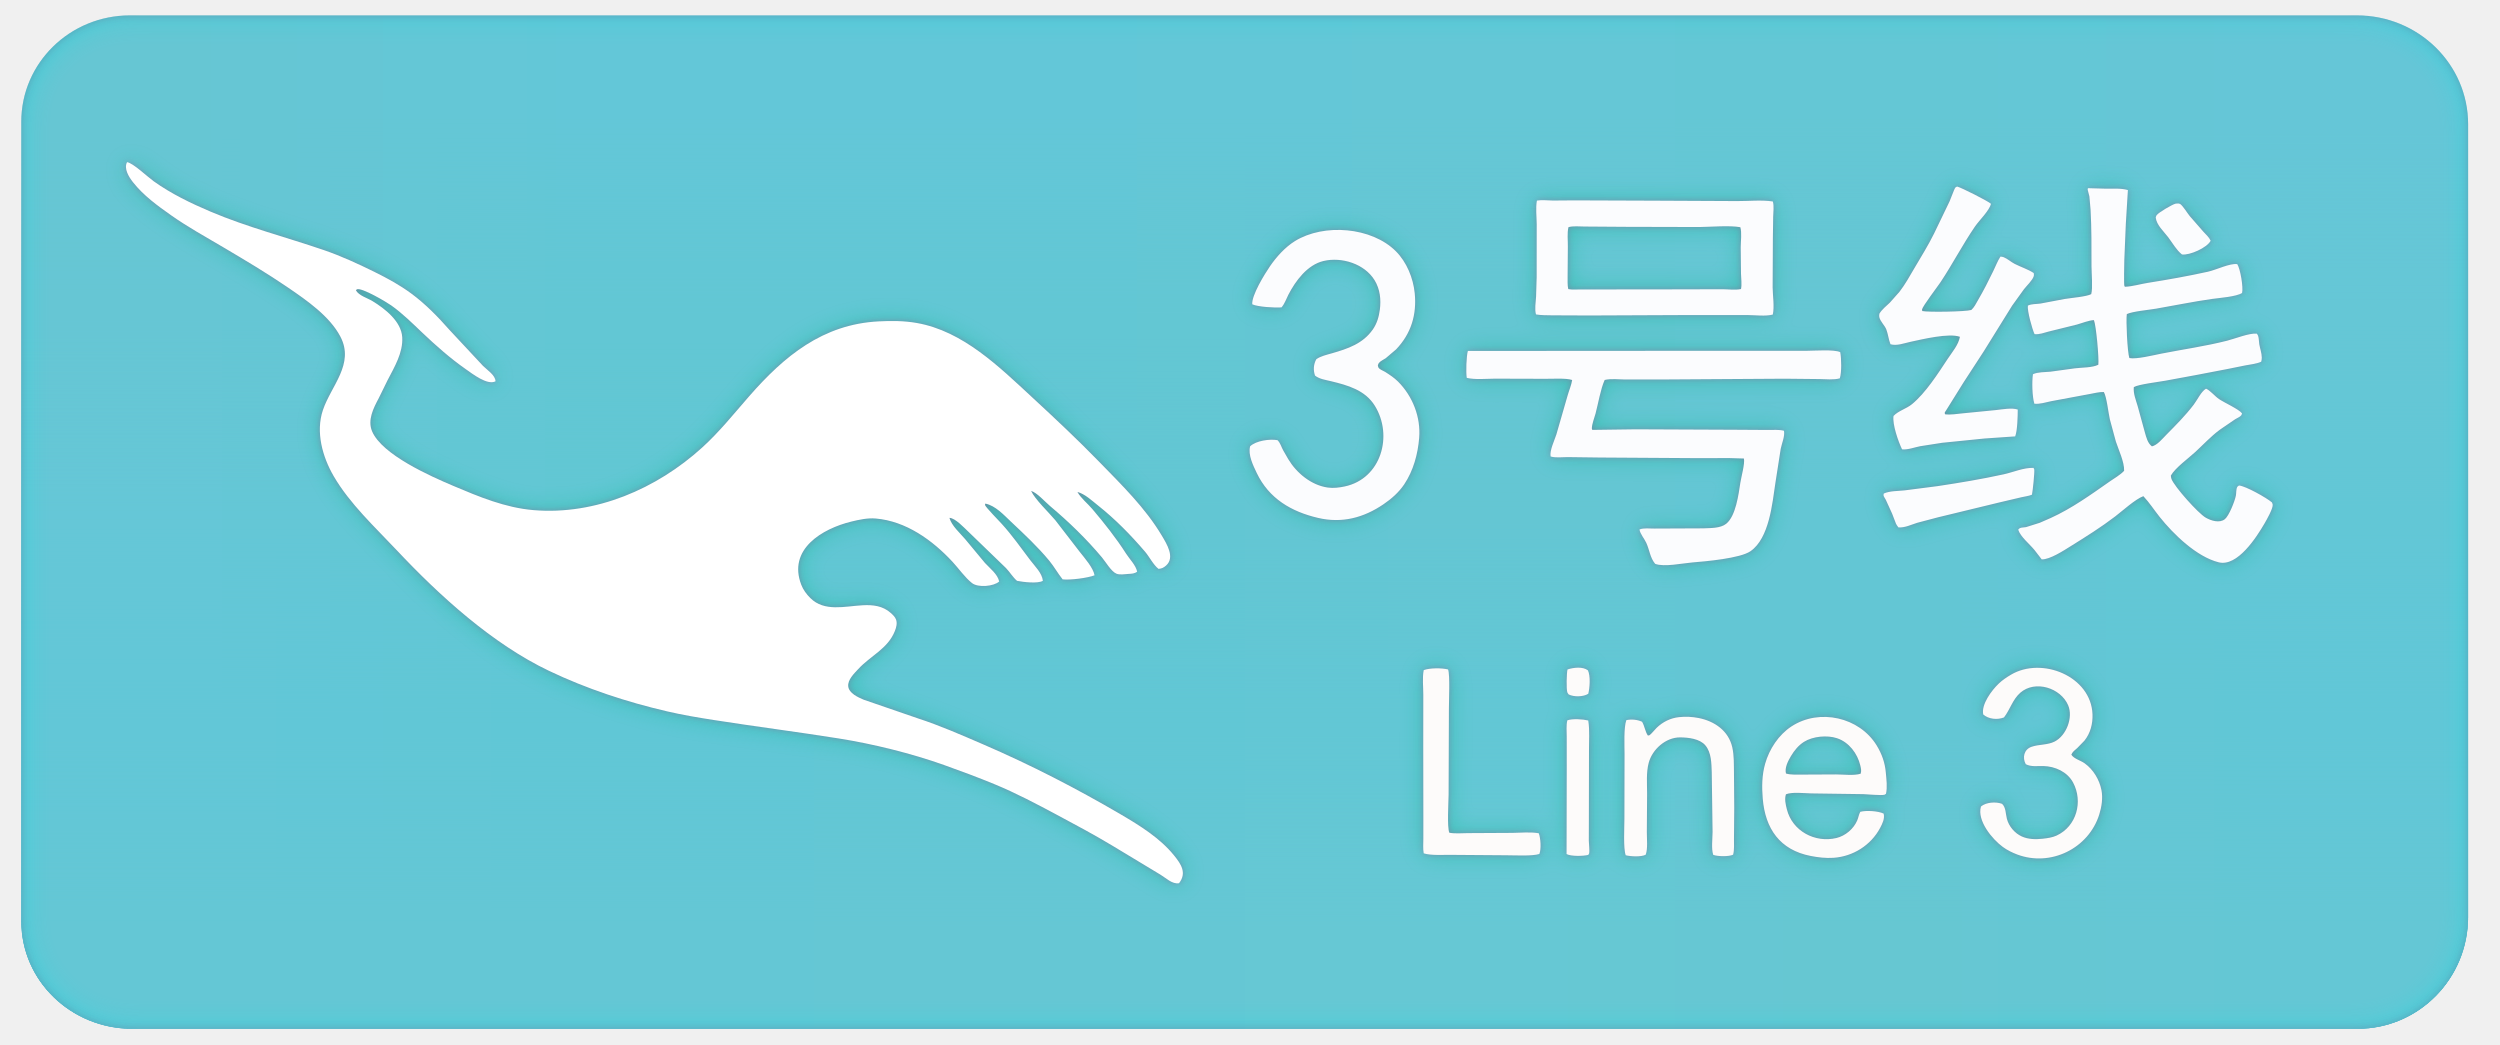
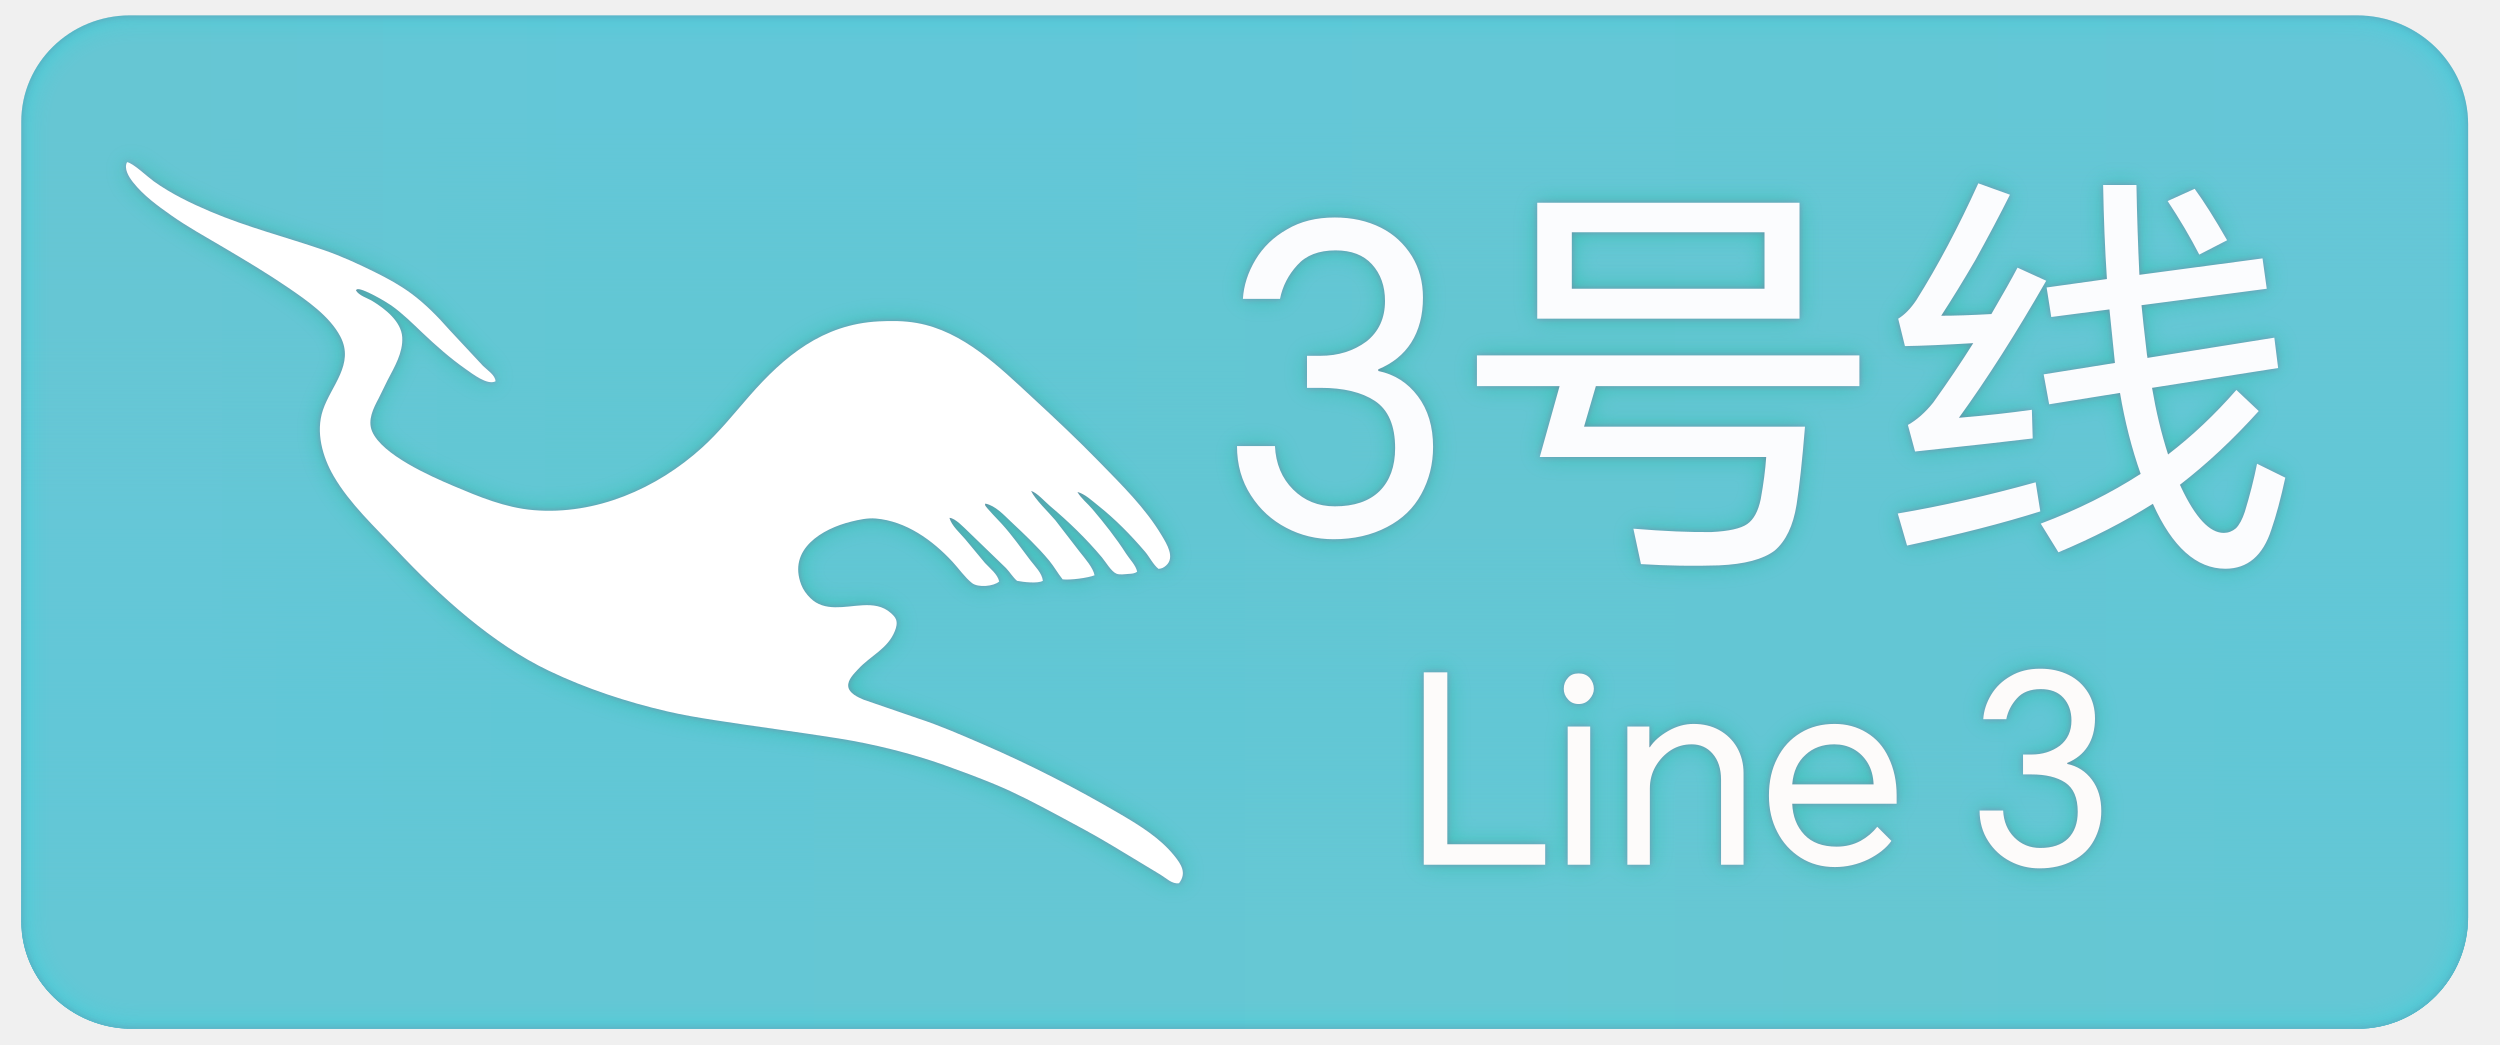
<svg xmlns="http://www.w3.org/2000/svg" xmlns:xlink="http://www.w3.org/1999/xlink" width="1876" height="784" viewBox="0 0 1876 784" role="img" aria-labelledby="line-title">
  <defs>
-     <path id="panel-shape" d="M97.558 11.543 H1768.549 A83.522 81.668 0 0 1 1852.071 93.211 V688.195 A82.97 83.84 0 0 1 1769.101 772.035 H99.278 A83.303 80.583 0 0 1 15.975 691.451 V91.32 A81.583 79.777 0 0 1 97.558 11.543 Z" />
+     <path id="panel-shape" fill="#000000" d="M97.558 11.543 H1768.549 A83.522 81.668 0 0 1 1852.071 93.211 V688.195 A82.97 83.84 0 0 1 1769.101 772.035 H99.278 A83.303 80.583 0 0 1 15.975 691.451 V91.32 A81.583 79.777 0 0 1 97.558 11.543 Z" />
    <clipPath id="panel-clip">
      <use xlink:href="#panel-shape" />
    </clipPath>
-     <path id="panel-outside" fill-rule="evenodd" d="M-55 -55 H1931 V839 H-55 Z M97.558 11.543 H1768.549 A83.522 81.668 0 0 1 1852.071 93.211 V688.195 A82.97 83.84 0 0 1 1769.101 772.035 H99.278 A83.303 80.583 0 0 1 15.975 691.451 V91.32 A81.583 79.777 0 0 1 97.558 11.543 Z" />
+     <path id="panel-outside" fill="#000000" fill-rule="evenodd" d="M-55 -55 H1931 V839 H-55 Z M97.558 11.543 H1768.549 A83.522 81.668 0 0 1 1852.071 93.211 V688.195 A82.97 83.84 0 0 1 1769.101 772.035 H99.278 A83.303 80.583 0 0 1 15.975 691.451 V91.32 A81.583 79.777 0 0 1 97.558 11.543 Z" />
    <linearGradient id="color-row-0" gradientUnits="userSpaceOnUse" x1="126.141" x2="1741.905" y1="0" y2="0">
      <stop offset="0" stop-color="#66C6D3" />
      <stop offset="0.2" stop-color="#63C7D8" />
      <stop offset="0.4" stop-color="#63C7D8" />
      <stop offset="0.6" stop-color="#65C7D6" />
      <stop offset="0.8" stop-color="#64C7D5" />
      <stop offset="1" stop-color="#65C6D7" />
    </linearGradient>
    <linearGradient id="color-row-1" gradientUnits="userSpaceOnUse" x1="126.141" x2="1741.905" y1="0" y2="0">
      <stop offset="0" stop-color="#66C6D4" />
      <stop offset="0.2" stop-color="#62C7D4" />
      <stop offset="0.4" stop-color="#62C7D4" />
      <stop offset="0.6" stop-color="#64C6D2" />
      <stop offset="0.8" stop-color="#65C6D3" />
      <stop offset="1" stop-color="#65C7D6" />
    </linearGradient>
    <linearGradient id="mix-1" gradientUnits="userSpaceOnUse" x1="0" x2="0" y1="87.592" y2="239.69">
      <stop offset="0" stop-color="#FFFFFF" stop-opacity="0" />
      <stop offset="1" stop-color="#FFFFFF" />
    </linearGradient>
    <mask id="color-mask-1" maskUnits="userSpaceOnUse" x="0" y="0" width="1876" height="784">
      <rect width="1876" height="784" fill="url(#mix-1)" />
    </mask>
    <linearGradient id="color-row-2" gradientUnits="userSpaceOnUse" x1="126.141" x2="1741.905" y1="0" y2="0">
      <stop offset="0" stop-color="#65C7D7" />
      <stop offset="0.2" stop-color="#61C7D3" />
      <stop offset="0.4" stop-color="#61C6D3" />
      <stop offset="0.6" stop-color="#64C6D3" />
      <stop offset="0.8" stop-color="#63C6D4" />
      <stop offset="1" stop-color="#62C7D6" />
    </linearGradient>
    <linearGradient id="mix-2" gradientUnits="userSpaceOnUse" x1="0" x2="0" y1="239.69" y2="391.789">
      <stop offset="0" stop-color="#FFFFFF" stop-opacity="0" />
      <stop offset="1" stop-color="#FFFFFF" />
    </linearGradient>
    <mask id="color-mask-2" maskUnits="userSpaceOnUse" x="0" y="0" width="1876" height="784">
      <rect width="1876" height="784" fill="url(#mix-2)" />
    </mask>
    <linearGradient id="color-row-3" gradientUnits="userSpaceOnUse" x1="126.141" x2="1741.905" y1="0" y2="0">
      <stop offset="0" stop-color="#62C7D7" />
      <stop offset="0.2" stop-color="#60C7D6" />
      <stop offset="0.4" stop-color="#61C7D5" />
      <stop offset="0.6" stop-color="#62C7D5" />
      <stop offset="0.8" stop-color="#63C6D4" />
      <stop offset="1" stop-color="#61C7D7" />
    </linearGradient>
    <linearGradient id="mix-3" gradientUnits="userSpaceOnUse" x1="0" x2="0" y1="391.789" y2="543.887">
      <stop offset="0" stop-color="#FFFFFF" stop-opacity="0" />
      <stop offset="1" stop-color="#FFFFFF" />
    </linearGradient>
    <mask id="color-mask-3" maskUnits="userSpaceOnUse" x="0" y="0" width="1876" height="784">
      <rect width="1876" height="784" fill="url(#mix-3)" />
    </mask>
    <linearGradient id="color-row-4" gradientUnits="userSpaceOnUse" x1="126.141" x2="1741.905" y1="0" y2="0">
      <stop offset="0" stop-color="#64C7D5" />
      <stop offset="0.2" stop-color="#64C7D5" />
      <stop offset="0.4" stop-color="#65C7D4" />
      <stop offset="0.6" stop-color="#66C8D4" />
      <stop offset="0.8" stop-color="#66C7D2" />
      <stop offset="1" stop-color="#64C7D5" />
    </linearGradient>
    <linearGradient id="mix-4" gradientUnits="userSpaceOnUse" x1="0" x2="0" y1="543.887" y2="695.985">
      <stop offset="0" stop-color="#FFFFFF" stop-opacity="0" />
      <stop offset="1" stop-color="#FFFFFF" />
    </linearGradient>
    <mask id="color-mask-4" maskUnits="userSpaceOnUse" x="0" y="0" width="1876" height="784">
      <rect width="1876" height="784" fill="url(#mix-4)" />
    </mask>
    <filter id="rim-0" filterUnits="userSpaceOnUse" x="-55" y="-55" width="1986" height="894" color-interpolation-filters="sRGB">
      <feGaussianBlur in="SourceAlpha" stdDeviation="10.5" result="blurred" />
      <feOffset in="blurred" dx="0" dy="0" result="shifted" />
      <feFlood flood-color="#09DCDF" flood-opacity="0.48" />
      <feComposite in2="shifted" operator="in" />
    </filter>
    <filter id="rim-1" filterUnits="userSpaceOnUse" x="-55" y="-55" width="1986" height="894" color-interpolation-filters="sRGB">
      <feGaussianBlur in="SourceAlpha" stdDeviation="3.35" result="blurred" />
      <feOffset in="blurred" dx="0" dy="0" result="shifted" />
      <feFlood flood-color="#96124E" flood-opacity="0.245" />
      <feComposite in2="shifted" operator="in" />
    </filter>
    <filter id="ink-shadow-0" filterUnits="userSpaceOnUse" x="-55" y="-55" width="1986" height="894" color-interpolation-filters="sRGB">
      <feGaussianBlur in="SourceAlpha" stdDeviation="8.6" result="blurred" />
      <feOffset in="blurred" dx="0" dy="0" result="shifted" />
      <feFlood flood-color="#09BB94" flood-opacity="0.485" />
      <feComposite in2="shifted" operator="in" />
    </filter>
    <filter id="ink-shadow-1" filterUnits="userSpaceOnUse" x="-55" y="-55" width="1986" height="894" color-interpolation-filters="sRGB">
      <feGaussianBlur in="SourceAlpha" stdDeviation="2.3" result="blurred" />
      <feOffset in="blurred" dx="0" dy="0" result="shifted" />
      <feFlood flood-color="#DE1279" flood-opacity="0.291" />
      <feComposite in2="shifted" operator="in" />
    </filter>
  </defs>
  <g id="color-panel" clip-path="url(#panel-clip)">
    <rect width="1876" height="784" fill="url(#color-row-0)" />
    <rect width="1876" height="784" fill="url(#color-row-1)" mask="url(#color-mask-1)" />
    <rect width="1876" height="784" fill="url(#color-row-2)" mask="url(#color-mask-2)" />
    <rect width="1876" height="784" fill="url(#color-row-3)" mask="url(#color-mask-3)" />
    <rect width="1876" height="784" fill="url(#color-row-4)" mask="url(#color-mask-4)" />
    <use xlink:href="#panel-outside" filter="url(#rim-0)" />
    <use xlink:href="#panel-outside" filter="url(#rim-1)" />
  </g>
  <g id="print-shadow" clip-path="url(#panel-clip)">
    <use xlink:href="#artwork" filter="url(#ink-shadow-0)" />
    <use xlink:href="#artwork" filter="url(#ink-shadow-1)" />
  </g>
  <g id="artwork">
    <path id="symbol" fill="#FFFFFF" fill-rule="evenodd" d="       M884.75 662.762 C879.607 663.676 874.973 658.822 870.733 656.32 L834.728 634.591 C821.052 626.376 807.027 618.873 792.97 611.372 C777.812 603.283 762.576 595.201 746.684 588.631 C734.111 583.434 721.371 578.687 708.564 574.117 C684.005 565.355 655.186 558.232 629.424 554.141 C598.267 549.194 566.97 545.197 535.802 540.324 C524.028 538.483 512.217 536.512 500.602 533.806 C470.117 526.707 440.376 516.922 412.111 503.47 C369.574 483.226 329.856 447.08 297.79 412.967 C281.36 395.489 262.522 378.116 250.403 357.304 C241.96 342.802 236.789 324.219 242.298 307.775 C248.443 289.436 266.231 273.148 255.407 252.547 C247.365 237.241 230.216 225.408 216.22 215.845 C200.451 205.072 184.029 195.287 167.6 185.582 C154.47 177.826 141.007 170.429 128.52 161.633 C118.102 154.294 107.68 146.75 99.72 136.641 C96.665 132.761 92.803 126.486 95.339 121.678 C99.883 122.313 110.667 132.682 115.295 135.994 C128.362 145.346 143.227 152.536 157.978 158.794 C185.606 170.515 214.78 177.977 243.125 187.702 C256.18 192.181 268.83 198.04 281.196 204.143 C290.676 208.821 300.175 214.008 308.679 220.303 C319.309 228.173 328.55 237.65 337.264 247.547 L362.535 274.652 C365.676 277.72 371.728 281.584 371.831 286.132 C365.727 289.352 354.383 280.414 349.308 276.866 C337.877 268.874 327.205 259.408 317.081 249.817 C309.542 242.675 302.09 235.202 293.592 229.188 C289.94 226.604 271.708 215.766 267.876 217.056 C267.508 217.18 267.41 217.703 267.078 217.904 C269.464 221.949 275.496 223.507 279.563 225.981 C288.911 231.67 301.136 241.193 301.835 253.063 C302.518 264.66 295.98 275.393 290.862 285.258 L284.12 298.968 C280.189 306.36 275.654 315.252 279.232 323.696 C286.68 341.271 323.095 357.378 340.158 364.603 C359.511 372.797 379.209 381.037 400.427 382.801 C446.991 386.672 492.801 366.763 526.848 335.892 C539.84 324.111 550.71 310.473 562.209 297.312 C588.56 267.154 617.409 243.358 659.25 241.165 C668.839 240.662 678.468 240.698 687.947 242.366 C722.734 248.487 749.735 275.23 774.683 298.285 C791.736 314.045 808.649 329.899 824.828 346.536 C841.599 363.782 859.421 381.09 871.816 401.921 C875.481 408.081 881.95 418.315 874.993 424.412 C873.187 425.994 871.742 426.705 869.345 426.879 C865.373 423.781 862.619 417.927 859.215 413.952 C848.333 401.247 836.874 389.545 823.74 379.136 C819.091 375.452 814.237 370.749 808.501 369.15 C811.069 373.834 816.069 377.734 819.632 381.93 C828.703 392.615 837.507 403.705 845.056 415.525 C847.736 419.722 852.321 424.12 853.315 428.989 C851.369 430.453 849.309 430.508 846.795 430.664 C844.182 430.827 840.368 431.504 837.876 430.543 C833.952 429.029 829.641 421.534 826.889 418.261 C815.045 404.167 802.011 391.578 787.947 379.719 C784.09 376.466 778.237 369.727 773.735 368.38 C776.6 374.673 787.011 384.533 791.891 390.347 L810.228 414.104 C813.841 418.704 820.38 426.072 821.338 431.702 C816.159 433.747 802.958 435.418 797.402 434.748 C793.827 430.337 791.073 425.241 787.409 420.805 C778.746 410.32 768.75 400.99 758.876 391.708 C753.386 386.548 747.038 379.43 739.389 377.892 C739.414 378.267 739.047 378.638 739.159 378.998 C739.688 380.683 749.848 391.054 751.776 393.179 C759.491 401.685 766.159 411.164 773.067 420.316 C776.541 424.919 781.948 429.946 782.575 435.844 C778.679 438.103 767.825 436.776 763.188 435.865 C760.067 433.194 757.791 429.281 754.886 426.263 L726.915 399.23 C723.559 396.13 716.796 388.648 712.448 388.608 C714.138 394.633 720.35 399.93 724.393 404.729 L739.074 422.409 C742.775 426.456 748.661 430.88 749.781 436.359 C745.685 440.06 733.927 441.108 729.395 437.536 C724.063 433.332 719.422 426.582 714.752 421.553 C699.635 405.275 679.895 391.054 657.171 389.091 C651.053 388.563 644.741 389.951 638.841 391.393 C616.872 396.764 591.054 412.176 601.256 438.77 C602.717 442.578 605.155 445.856 608.009 448.719 C618.611 459.353 634.06 454.866 647.508 454.181 C655.214 453.789 662.391 454.625 668.357 459.912 C669.897 461.276 671.583 462.826 672.345 464.799 C673.444 467.646 672.586 470.794 671.522 473.492 C666.253 486.856 653.093 492.153 643.969 502.118 C640.926 505.441 636.014 510.067 636.514 515.025 C637.041 520.246 643.891 523.253 648.063 525.039 L688.526 538.976 C705.28 544.415 721.584 551.593 737.747 558.567 C773.391 573.946 807.661 591.58 841.148 611.201 C855.356 619.526 870.456 628.896 880.942 641.834 C886.259 648.394 890.767 654.963 884.75 662.762 Z     " />
-     <path id="chinese-outlines" fill="#FBFCFE" fill-rule="evenodd" d="       M1427.302 337.17 C1424.466 331.282 1419.963 318.481 1420.899 312.139 C1424.63 308.17 1430.507 306.792 1434.765 303.294 C1444.981 294.902 1454.235 280.384 1461.539 269.318 C1464.892 264.238 1469.63 258.816 1470.732 252.75 C1462.559 249.714 1442.578 254.59 1433.636 256.496 C1428.964 257.492 1423.305 259.731 1418.621 258.314 C1417.183 254.784 1416.889 250.911 1415.534 247.334 C1414.294 244.06 1410.963 241.324 1410.217 237.901 C1410.016 236.976 1410.206 236.286 1410.307 235.381 C1412.315 232.059 1415.376 229.79 1418.133 227.116 L1425.331 219.006 C1429.645 213.46 1433.013 207.265 1436.568 201.235 C1441.636 192.64 1446.96 184.125 1451.373 175.161 L1462.99 151.052 C1463.726 149.397 1466.52 141.826 1467.088 141.043 C1467.582 140.362 1467.989 140.408 1468.593 139.983 C1471.725 140.715 1491.781 150.88 1494.011 152.927 C1492.779 158.134 1485.265 165.24 1482.005 170.002 C1472.759 183.507 1465.227 198.088 1456.191 211.711 C1453.96 215.073 1442.702 229.775 1442.279 232.229 C1442.212 232.622 1442.504 233.01 1442.477 233.408 C1446.829 234.381 1475.094 233.929 1479.278 232.599 C1481.582 230.514 1482.706 227.941 1484.258 225.295 C1488.431 218.175 1492.209 210.749 1495.799 203.309 C1497.516 199.75 1499.034 195.772 1501.138 192.564 C1502.069 192.669 1502.669 192.646 1503.592 193.023 C1506.413 194.173 1509.017 196.582 1511.772 197.994 C1516.441 200.388 1521.78 202.034 1526.118 204.9 C1526.215 205.912 1526.388 206.318 1526.072 207.359 C1525.181 210.295 1520.749 214.504 1518.786 217.022 L1509.849 229.441 L1488.691 263.521 L1473.395 287.034 L1460.589 307.578 C1460.277 308.161 1459.415 309.164 1459.296 309.774 C1459.223 310.146 1459.583 310.504 1459.556 310.882 C1463.87 311.452 1468.541 310.548 1472.889 310.16 L1497.714 307.724 C1502.481 307.185 1509.711 305.848 1514.115 307.328 C1514.119 312.009 1513.852 323.481 1512.171 327.459 L1489.227 329.051 L1457.413 332.263 L1440.986 334.822 C1436.639 335.646 1431.581 337.663 1427.302 337.17 Z       M1608.387 372.323 C1602.387 374.518 1592.75 383.311 1587.269 387.509 C1576.619 395.666 1565.22 402.762 1553.857 409.849 C1548.52 413.177 1538.224 419.934 1532.109 419.757 L1526.67 412.723 C1523.015 408.21 1516.118 402.801 1514.466 397.439 C1515.031 396.97 1515.103 396.607 1515.878 396.269 C1517.131 395.723 1518.931 395.877 1520.284 395.569 L1530.634 392.303 L1538.826 388.726 C1554.606 381.578 1569.127 371.117 1583.267 361.221 C1586.855 358.71 1590.969 356.469 1593.946 353.287 C1594.133 346.558 1589.862 337.795 1587.736 331.293 L1583.236 314.656 C1582.092 309.632 1580.874 297.923 1578.733 294.175 C1575.094 294.009 1571.618 295.107 1568.031 295.685 L1539.131 301.065 C1535.103 301.909 1530.669 303.377 1526.593 302.939 C1524.951 297.674 1524.681 286.338 1525.519 280.816 C1529.351 279.068 1534.452 279.348 1538.684 278.911 L1557.062 276.394 C1562.307 275.735 1570.034 275.996 1574.587 273.698 C1575.21 269.163 1572.928 243.935 1571.277 240.203 C1567.1 240.45 1562.544 242.436 1558.413 243.569 L1537.335 248.786 C1533.872 249.697 1530.343 251.096 1526.748 250.741 C1525.002 247.18 1521.089 232.984 1521.73 229.325 C1524.674 227.944 1527.862 228.273 1531.073 227.808 L1549.277 224.371 C1553.913 223.578 1565.876 222.62 1569.253 220.715 C1570.525 216.24 1569.47 205.02 1569.465 199.703 C1569.449 185.63 1569.552 171.539 1568.773 157.482 L1567.873 147.286 C1567.722 146.257 1566.407 142.322 1566.571 141.729 L1566.927 141.215 L1579.023 141.556 C1584.701 141.708 1591.425 141.04 1596.769 142.624 L1595.211 168.134 L1594.092 194.988 C1594.054 197.341 1593.636 213.918 1594.185 214.799 L1594.68 215.191 C1600.339 214.961 1606.007 213.176 1611.627 212.282 C1626.744 209.876 1641.914 207.201 1656.862 203.893 C1663.103 202.511 1673.445 197.359 1678.845 198.221 C1681.152 201.75 1683.505 215.747 1682.443 219.851 C1678.071 222.645 1665.644 223.515 1660.043 224.304 C1645.895 226.298 1631.917 229.212 1617.848 231.631 C1612.571 232.538 1600.089 233.673 1595.964 235.684 C1595.235 240.491 1596.38 264.343 1597.869 268.679 C1602.943 269.792 1616.069 266.517 1621.748 265.394 C1638.261 262.128 1654.935 259.812 1671.275 255.655 C1677.286 254.126 1687.782 249.839 1693.498 250.357 C1693.852 250.945 1694.225 251.27 1694.466 251.963 C1695.126 253.862 1695.019 256.301 1695.36 258.294 C1695.929 261.61 1697.185 264.941 1697.245 268.319 C1697.266 269.491 1697.069 270.333 1696.797 271.434 C1693.158 273.072 1688.993 273.407 1685.047 274.165 L1671.267 276.945 C1655.808 280.048 1640.303 282.806 1624.801 285.686 C1619.832 286.609 1604.491 288.417 1601.21 290.489 C1600.709 295.393 1602.766 300.076 1604.09 304.733 L1609.502 324.438 C1610.575 328.207 1611.612 332.599 1614.81 334.957 C1618.912 333.984 1622.593 329.3 1625.56 326.309 C1632.757 319.049 1639.972 311.804 1646.178 303.662 C1648.877 300.122 1651.74 293.803 1655.389 291.674 C1658.553 292.985 1661.949 297.306 1665.207 299.505 C1669.321 302.282 1679.987 307.017 1682.429 310.212 C1682.116 310.869 1682.209 311.225 1681.646 311.856 C1680.63 312.994 1678.602 313.753 1677.311 314.569 L1665.718 322.497 C1659.057 327.428 1653.359 333.644 1647.274 339.233 C1642.034 344.046 1632.339 351.027 1629.003 356.872 C1629.126 357.726 1629.131 358.536 1629.446 359.37 C1631.666 365.252 1649.441 385.101 1655.076 388.392 C1659.028 390.698 1665.468 392.811 1669.531 389.583 C1672.678 387.083 1677.037 375.958 1677.816 371.883 C1678.163 370.065 1677.922 367.189 1678.778 365.564 C1679.165 364.829 1679.593 364.816 1680.144 364.31 C1685.289 364.789 1700.74 373.493 1704.86 377.015 C1705.057 377.627 1705.417 378.172 1705.444 378.833 C1705.564 381.849 1700.925 390.005 1699.302 392.794 C1693.289 403.128 1678.996 425.483 1664.911 421.955 C1648.341 417.805 1630.926 400.861 1620.555 387.829 C1616.463 382.687 1612.862 377.082 1608.387 372.323 Z       M1152.605 235.935 C1151.478 232.004 1152.428 226.925 1152.665 222.709 L1153.113 208.001 L1153.149 168.337 C1153.121 162.578 1152.245 156.098 1153.301 150.518 C1157.007 149.871 1161.448 150.452 1165.34 150.486 L1181.335 150.36 L1241.479 150.583 L1303.54 150.888 C1311.963 150.944 1322.228 149.875 1330.338 151.204 C1331.328 154.648 1330.682 158.9 1330.594 162.579 L1330.365 178.572 L1330.19 215.68 C1330.258 221.844 1331.631 230.277 1330.289 236.053 C1324.61 237.481 1317.764 236.477 1311.852 236.443 L1268.984 236.409 L1192.857 236.739 L1164.707 236.623 C1160.677 236.523 1156.571 236.653 1152.605 235.935 Z       M1637.339 190.941 C1633.12 187.581 1630.301 182.37 1627.04 178.06 C1623.72 173.672 1618.251 168.867 1617.65 163.204 C1617.905 162.571 1617.921 162.024 1618.358 161.448 C1619.928 159.379 1629.891 153.509 1632.469 152.857 C1633.261 152.657 1634.186 152.727 1635.002 152.708 C1635.349 152.932 1635.817 152.937 1636.145 153.188 C1638.366 154.887 1641.301 159.867 1643.254 162.229 L1653.339 173.789 C1655.37 176.016 1657.621 177.937 1658.868 180.645 C1656.204 185.901 1643.14 191.725 1637.339 190.941 Z       M1306.453 216.886 C1307.194 213.316 1306.534 209.191 1306.452 205.472 L1306.23 185.646 C1306.248 181.186 1307.173 174.475 1305.933 170.482 C1297.796 169.043 1284.065 170.246 1275.313 170.357 L1219.669 170.216 L1188.965 169.996 C1185.079 169.978 1180.62 169.431 1176.976 170.454 C1175.881 175.016 1176.591 180.349 1176.514 185.081 L1176.337 207.468 C1176.384 210.596 1176.125 213.98 1176.827 216.924 C1179.678 217.547 1182.732 217.188 1185.698 217.207 L1205.53 217.2 L1259.268 217.134 L1292.535 217.045 C1297.014 217.061 1302.23 217.841 1306.453 216.886 Z       M938.096 334.904 C942.486 330.709 952.755 329.24 958.629 330.302 C960.907 332.582 961.361 335.164 962.901 337.937 L966.712 344.562 C972.975 355.034 984.024 364.122 996.367 365.861 C1000.581 366.454 1004.931 365.912 1009.063 365.036 C1036.488 359.218 1045.565 326.831 1031.641 304.435 C1024.32 292.661 1011.312 289.093 998.669 286.032 C994.683 285.066 990.031 284.436 986.8 281.837 C985.368 277.729 985.652 273.398 987.748 269.584 C990.891 267.255 995.739 266.201 999.546 265.098 C1011.432 261.654 1022.68 257.931 1030.14 247.27 C1033.269 242.798 1034.737 237.744 1035.433 232.408 C1036.431 224.753 1035.592 216.949 1031.469 210.239 C1023.9 197.922 1006.811 192.621 993.157 195.849 C981.012 198.721 972.163 210.738 966.775 221.205 C965.063 224.532 964.109 227.753 961.681 230.636 C956.679 231.07 943.998 230.314 939.7 228.347 C939.109 221.647 949.02 205.599 953.014 199.781 C957.893 192.674 964.42 185.412 971.822 180.854 C993.489 167.514 1029.238 170.307 1047.47 188.558 C1055.598 196.694 1060.477 208.689 1061.607 220.031 C1063.209 236.106 1058.909 250.391 1047.619 262.182 L1039.849 268.801 C1038.239 269.919 1035.838 270.874 1034.642 272.478 C1034.159 273.126 1034.221 273.513 1033.943 274.197 C1034.156 274.864 1034.079 275.379 1034.516 275.992 C1035.525 277.409 1037.918 278.13 1039.358 279.044 C1042.725 281.181 1046.219 283.475 1049.046 286.299 C1060.088 297.332 1066.211 313.049 1064.95 328.572 C1063.958 340.782 1060.586 353.196 1053.72 363.452 C1049.696 369.464 1044.116 374.341 1038.171 378.391 C1023.254 388.554 1007.006 392.824 989.136 388.648 C968.991 383.941 952.232 374.132 943.052 354.914 C940.329 349.212 936.388 341.269 938.096 334.904 Z       M1242.033 423.097 C1238.21 418.528 1237.804 412.638 1235.371 407.362 C1233.834 404.029 1230.852 400.762 1230.255 397.328 C1233.612 395.993 1237.905 396.709 1241.583 396.64 L1278.062 396.475 C1283.397 396.213 1290.978 396.554 1295.369 393.012 C1302.599 387.178 1304.633 370.824 1305.983 362.131 C1306.683 357.625 1309.463 347.833 1308.633 344.071 L1297.797 343.744 L1272.195 343.783 L1200.513 343.328 L1176.198 343.012 C1172.125 343 1167.352 343.716 1163.576 342.527 C1162.768 338.064 1166.415 330.634 1167.876 326.108 L1176.372 296.669 C1177.478 292.776 1179.161 289.057 1179.749 285.151 C1175.236 283.581 1164.751 284.315 1159.446 284.251 L1121.682 284.144 C1115.182 284.195 1106.874 285.028 1100.658 283.551 C1099.962 279.428 1100.352 267.24 1101.485 263.354 L1301.133 263.221 L1356.179 263.224 C1361.974 263.197 1376.297 262.094 1380.908 264.261 C1381.818 269.056 1382.063 279.379 1380.582 283.895 C1375.86 285.215 1370.262 284.503 1365.336 284.45 L1339.095 284.18 L1246.945 284.763 L1219.423 284.774 C1214.415 284.731 1209.023 283.991 1204.155 285.114 C1201.047 291.937 1199.314 302.811 1197.3 310.334 C1196.362 313.837 1194.633 317.841 1194.52 321.466 C1194.507 321.857 1194.81 322.207 1194.832 322.598 L1227.416 322.152 L1301.665 322.485 L1326.627 322.645 C1330.61 322.699 1334.862 322.229 1338.701 323.249 C1339.444 327.502 1337.109 332.509 1336.233 336.844 L1334.958 345.062 L1332.295 362.126 C1329.914 377.858 1327.697 403.792 1313.579 413.617 C1305.852 418.994 1279.957 421.249 1269.934 422.063 C1262.598 422.659 1248.575 425.678 1242.033 423.097 Z       M1424.583 395.756 C1423.973 394.911 1423.29 394.096 1422.814 393.141 L1419.84 385.422 L1415.086 374.987 C1414.597 373.921 1413.52 372.766 1413.375 371.58 C1413.325 371.171 1413.571 370.772 1413.569 370.36 C1418.094 368.304 1424.253 368.534 1429.23 367.979 L1453.939 364.799 C1470.512 362.297 1487.203 359.532 1503.583 355.926 C1510.796 354.338 1518.525 350.868 1525.917 351.1 C1526.043 351.486 1526.404 351.78 1526.485 352.178 C1526.875 354.098 1525.348 368.855 1524.767 371.221 C1522.303 372.23 1519.471 372.513 1516.796 373.148 L1500.661 376.945 L1454.136 388.224 L1438.7 392.305 C1434.054 393.728 1429.525 396.09 1424.583 395.756 Z     " />
-     <path id="english-outlines" fill="#FDFBFA" fill-rule="evenodd" d="       M1177.122 521.1 C1176.75 520.508 1176.35 520.195 1176.117 519.5 C1175.286 517.016 1175.577 504.911 1176.265 502.363 C1180.774 500.898 1187.639 499.999 1191.59 503.054 C1193.567 507.293 1192.99 516.107 1191.829 520.612 C1188.084 522.981 1181.039 523.094 1177.122 521.1 Z       M1486.525 605.2 C1490.459 601.928 1497.607 601.492 1502.314 603.175 C1505.266 605.829 1504.991 610.686 1505.955 614.389 C1507.439 620.091 1511.748 625.18 1517.101 627.653 C1521.911 629.875 1527.632 629.971 1532.797 629.39 C1536.349 628.991 1540.052 628.505 1543.323 626.985 C1558.313 620.017 1563.267 601.463 1555.641 587.211 C1551.325 579.146 1542.118 575.026 1533.268 574.834 C1528.774 574.736 1524.228 575.571 1520.143 573.454 C1517.402 568.502 1518.824 562.373 1524.444 560.404 C1530.024 558.449 1536.484 559.18 1541.845 556.432 C1550.649 551.918 1555.798 538.38 1551.969 529.314 C1546.415 516.162 1527.173 510.058 1516.017 519.843 C1510.217 524.931 1508.358 532.483 1503.784 538.355 C1498.845 540.31 1492.264 539.693 1488.228 536.147 C1486.587 528.642 1494.56 518.033 1499.804 513.023 C1502.607 510.345 1505.711 508.27 1509.032 506.304 C1532.24 492.561 1569.17 507.416 1570.213 536.044 C1570.469 543.09 1568.639 550.226 1564.173 555.777 L1558.829 561.27 C1556.873 563.085 1555.31 563.942 1554.331 566.311 C1556.321 569.463 1561.204 570.572 1564.297 572.782 C1570.822 577.445 1575.378 585.047 1576.924 592.869 C1578.106 598.851 1577.088 605.423 1575.286 611.178 C1567.301 636.677 1538.849 650.669 1513.686 641.205 C1509.934 639.794 1506.234 637.942 1502.98 635.586 C1494.976 629.789 1483.36 615.731 1486.525 605.2 Z       M1068.347 640.342 C1067.748 636.888 1068.05 633.102 1068.07 629.54 L1068.082 614.175 L1068.007 560.4 L1068.045 521.348 C1068.057 515.364 1067.214 508.685 1068.37 502.85 C1073.015 501.156 1081.823 501.171 1086.626 502.355 C1088.188 506.476 1087.23 525.818 1087.259 531.644 L1087.03 596.297 C1086.971 602.177 1085.787 620.602 1087.585 624.884 C1092.015 625.732 1097.035 625.164 1101.598 625.175 L1134.887 624.992 C1141.339 624.9 1148.338 624.172 1154.69 625.281 C1156.124 629.037 1156.624 637.136 1155.128 640.82 C1149.806 642.575 1136.48 641.793 1130.289 641.793 L1089.32 641.488 C1083.363 641.399 1073.728 642.099 1068.347 640.342 Z       M1285.609 641.479 C1284.079 636.862 1285.088 629.378 1285.115 624.328 L1284.493 579.525 C1284.237 572.822 1284.29 564.821 1279.749 559.369 C1275.551 554.329 1266.922 553.377 1260.785 553.334 C1250.082 553.26 1239.882 562.215 1237.172 572.49 C1235.246 579.795 1235.983 587.963 1235.985 595.446 L1235.785 624.251 C1235.746 629.262 1236.628 636.855 1234.938 641.366 C1231.483 643.169 1223.753 642.744 1219.953 641.78 C1218.056 636.958 1218.947 620.551 1218.957 614.443 L1219.059 565.79 C1219.054 559.332 1218.376 545.968 1220.417 540.387 C1224.323 539.562 1228.569 539.966 1232.204 541.605 C1234.165 544.852 1234.519 549.088 1236.576 551.964 C1236.948 551.797 1237.425 551.92 1237.774 551.708 C1239.019 550.956 1241.816 547.463 1243.077 546.234 C1247.717 541.711 1253.531 538.822 1259.988 538.133 C1264.885 537.61 1269.809 537.844 1274.626 538.792 C1286.569 541.144 1297.165 548.387 1299.926 560.887 C1301.295 567.084 1301.063 573.714 1301.171 580.021 L1301.376 606.265 L1301.173 629.308 C1301.106 633.252 1301.556 637.605 1300.513 641.367 C1297.239 642.889 1289.028 642.749 1285.609 641.479 Z       M1415.24 595.658 C1414.857 595.823 1414.594 596.224 1414.195 596.347 C1411.811 597.08 1401.431 595.991 1398.207 595.926 L1359.17 595.369 C1354.065 595.254 1344.573 594.155 1340.18 596.039 C1338.973 599.555 1339.944 603.649 1340.845 607.271 C1344.909 623.612 1361.974 632.742 1378.107 628.833 C1384.766 627.22 1390.905 622.04 1393.631 615.725 C1394.576 613.536 1394.824 611.222 1395.969 609.193 C1400.32 607.985 1409.389 608.542 1413.468 610.517 C1414.478 614.148 1412.573 618.025 1410.835 621.291 C1403.933 634.257 1390.535 642.691 1375.887 643.69 C1370.077 644.086 1364.419 643.407 1358.73 642.3 C1335.673 637.814 1324.633 621.916 1322.753 599.203 C1322.031 590.49 1322.133 581.675 1324.538 573.191 C1327.671 562.136 1334.697 551.383 1344.393 545.059 C1365.337 531.401 1395.321 538.169 1408.277 559.423 C1412.164 565.799 1414.473 572.316 1415.118 579.767 C1415.562 584.907 1416.374 590.64 1415.24 595.658 Z       M1175.552 640.892 L1175.677 576.945 L1175.67 552.619 C1175.68 548.669 1175.182 544.345 1176.131 540.536 C1179.95 539.157 1187.844 539.663 1191.813 540.659 C1193.018 548.107 1192.307 556.091 1192.377 563.649 L1192.295 612.301 L1192.242 630.865 C1192.278 633.178 1192.964 638.494 1192.462 640.461 C1192.36 640.857 1191.974 641.129 1191.83 641.511 C1187.925 642.484 1179.032 642.687 1175.552 640.892 Z       M1396.24 580.591 C1396.922 578.406 1396.506 576.664 1395.977 574.402 C1393.884 565.454 1387.424 556.914 1378.515 553.959 C1371.077 551.493 1360.388 552.474 1353.711 556.681 C1349.527 559.318 1346.411 563.214 1343.91 567.397 C1341.707 571.078 1339.077 576.194 1340.198 580.449 C1344.116 581.611 1348.751 581.223 1352.878 581.255 L1377.834 581.133 C1383.323 581.127 1391.21 582.186 1396.24 580.591 Z     " />
+     <path id="chinese-outlines" fill="#FBFCFE" fill-rule="evenodd" d="M1000.704 404.637Q981.401 404.637 965.264 396.094Q948.809 387.55 938.683 371.729Q928.241 355.591 928.241 334.706H956.72Q957.669 354.641 970.326 367.299Q982.984 379.956 1001.653 379.956Q1023.487 379.956 1035.195 368.564Q1046.902 356.856 1046.902 336.288Q1046.902 310.974 1031.714 300.848Q1016.842 291.039 990.894 291.039H980.769V266.99H990.894Q1010.829 266.99 1025.385 256.232Q1039.308 245.157 1039.308 225.854Q1039.308 209.084 1029.499 198.325Q1020.006 187.883 1002.286 187.883Q983.3 187.883 973.491 198.958Q963.365 210.033 960.517 224.272H932.671Q933.621 209.084 942.164 194.844Q950.708 180.605 965.896 172.061Q980.769 163.201 1001.653 163.201Q1020.955 163.201 1036.144 170.796Q1050.7 178.074 1059.56 192.313Q1067.787 205.919 1067.787 223.323Q1067.787 243.258 1058.927 257.181Q1050.383 270.471 1034.245 277.116V278.382Q1052.598 282.179 1063.99 297.368Q1075.381 312.556 1075.381 335.339Q1075.381 354.641 1066.521 370.779Q1057.977 386.601 1040.89 395.461Q1023.487 404.637 1000.704 404.637ZM1197.523 289.773 1188.663 320.151H1354.472Q1351.308 358.755 1348.144 378.69Q1344.346 402.422 1331.689 413.181Q1318.716 422.99 1289.921 424.256Q1261.758 425.205 1231.381 423.307L1225.685 396.727Q1260.493 399.574 1284.225 399.258Q1303.843 398.309 1311.121 393.246Q1318.399 388.183 1321.247 374.577Q1324.411 357.173 1325.361 342.934H1155.438L1170.31 289.773H1108.29V266.674H1395.292V289.773ZM1350.359 239.145H1153.539V152.126H1350.359ZM1324.095 216.678V174.276H1179.487V216.678ZM1424.087 385.335Q1472.817 377.108 1527.559 361.919L1531.04 383.753Q1488.955 397.043 1431.048 409.384ZM1626.602 150.861 1646.853 141.684Q1657.296 155.923 1671.218 180.289L1650.334 191.047Q1640.208 171.429 1626.602 150.861ZM1635.778 363.818Q1636.411 364.767 1636.728 365.716Q1652.866 399.891 1668.687 399.891Q1673.75 399.891 1677.863 396.41Q1681.661 392.613 1684.509 384.069Q1690.204 365.4 1693.685 347.996L1714.886 358.439Q1709.823 381.854 1704.444 397.359Q1694.951 426.787 1669.953 426.787Q1637.36 426.787 1615.527 378.057Q1583.251 398.309 1544.647 414.447L1531.356 392.929Q1572.492 377.424 1606.35 355.591Q1596.225 326.796 1590.845 294.836L1537.685 303.38L1533.571 280.913L1587.048 272.37Q1583.567 238.512 1582.935 232.183L1539.267 237.879L1535.786 215.729L1581.036 209.4Q1578.821 176.175 1578.188 138.836H1603.186Q1603.819 173.327 1605.401 206.236L1697.799 193.895L1700.963 216.678L1606.983 229.019Q1607.932 239.461 1611.097 266.358Q1611.413 267.623 1611.413 268.573L1706.659 253.384L1709.506 276.167L1614.894 291.039Q1619.324 317.303 1626.918 341.035Q1654.131 320.151 1678.18 292.621L1694.951 308.443Q1666.472 340.086 1635.778 363.818ZM1494.334 235.664Q1507.624 212.881 1513.953 200.857L1535.47 210.666Q1501.612 269.838 1469.969 313.506Q1500.346 310.974 1524.711 307.493L1525.344 329.011Q1499.713 332.175 1437.06 338.82L1431.681 318.885Q1441.807 313.189 1450.667 302.114Q1467.438 278.698 1480.728 257.497Q1448.768 259.396 1429.466 259.712L1424.403 239.145Q1431.681 234.715 1438.01 225.222Q1462.058 186.934 1484.525 137.571L1508.257 146.114Q1497.182 168.264 1482.31 195.161Q1469.02 217.944 1456.679 236.93Q1471.551 236.93 1494.334 235.664Z" />
+     <path id="english-outlines" fill="#FDFBFA" fill-rule="evenodd" d="M1068.39 504.542H1086.064V633.559H1159.508V648.876H1068.39ZM1176.396 545.191H1193.284V648.876H1176.396ZM1173.45 516.913Q1173.45 512.004 1176.592 508.666Q1179.342 505.327 1184.644 505.327Q1189.749 505.327 1192.891 508.666Q1196.033 512.397 1196.033 516.913Q1196.033 521.037 1192.695 524.768Q1189.553 528.303 1184.644 528.303Q1179.538 528.303 1176.592 524.768Q1173.45 521.43 1173.45 516.913ZM1221.169 545.191H1237.664V560.705H1238.057Q1242.574 553.831 1251.803 548.529Q1261.033 543.227 1270.852 543.227Q1281.652 543.227 1289.9 547.744Q1298.54 552.457 1303.45 560.901Q1308.359 569.541 1308.359 580.146V648.876H1291.471V585.055Q1291.471 572.88 1285.187 565.614Q1279.099 558.544 1269.477 558.544Q1260.837 558.544 1253.963 562.865Q1246.894 567.381 1242.377 575.04Q1238.057 582.502 1238.057 591.732V648.876H1221.169ZM1419.31 631.006Q1413.615 639.058 1401.833 644.949Q1389.854 650.644 1376.893 650.644Q1362.362 650.644 1351.168 643.574Q1339.779 636.308 1333.691 624.33Q1327.407 612.351 1327.407 597.034Q1327.407 580.931 1333.691 568.952Q1339.779 556.777 1351.168 549.904Q1362.165 543.227 1376.697 543.227Q1390.05 543.227 1400.654 549.708Q1411.455 556.188 1417.15 568.363Q1423.237 580.931 1423.237 596.837V603.121H1344.884Q1345.474 617.26 1353.918 626.293Q1362.362 635.326 1378.268 635.326Q1388.087 635.326 1396.138 631.006Q1403.6 626.882 1408.706 620.402ZM1405.957 588.59Q1405.564 579.36 1401.636 572.683Q1397.512 565.81 1390.836 562.079Q1384.355 558.544 1376.501 558.544Q1363.343 558.544 1354.899 566.399Q1346.063 574.254 1344.884 588.59ZM1530.457 651.625Q1518.479 651.625 1508.464 646.323Q1498.252 641.021 1491.968 631.203Q1485.488 621.188 1485.488 608.227H1503.161Q1503.751 620.598 1511.605 628.453Q1519.46 636.308 1531.046 636.308Q1544.596 636.308 1551.862 629.239Q1559.128 621.973 1559.128 609.209Q1559.128 593.499 1549.702 587.215Q1540.472 581.127 1524.37 581.127H1518.086V566.203H1524.37Q1536.741 566.203 1545.774 559.526Q1554.415 552.653 1554.415 540.674Q1554.415 530.267 1548.327 523.59Q1542.436 517.11 1531.439 517.11Q1519.657 517.11 1513.569 523.983Q1507.285 530.856 1505.518 539.693H1488.237Q1488.826 530.267 1494.128 521.43Q1499.43 512.593 1508.856 507.291Q1518.086 501.793 1531.046 501.793Q1543.025 501.793 1552.451 506.505Q1561.484 511.022 1566.983 519.859Q1572.089 528.303 1572.089 539.103Q1572.089 551.475 1566.59 560.115Q1561.288 568.363 1551.273 572.487V573.272Q1562.663 575.629 1569.732 585.055Q1576.802 594.481 1576.802 608.62Q1576.802 620.598 1571.303 630.614Q1566.001 640.432 1555.397 645.931Q1544.596 651.625 1530.457 651.625Z" />
  </g>
</svg>
